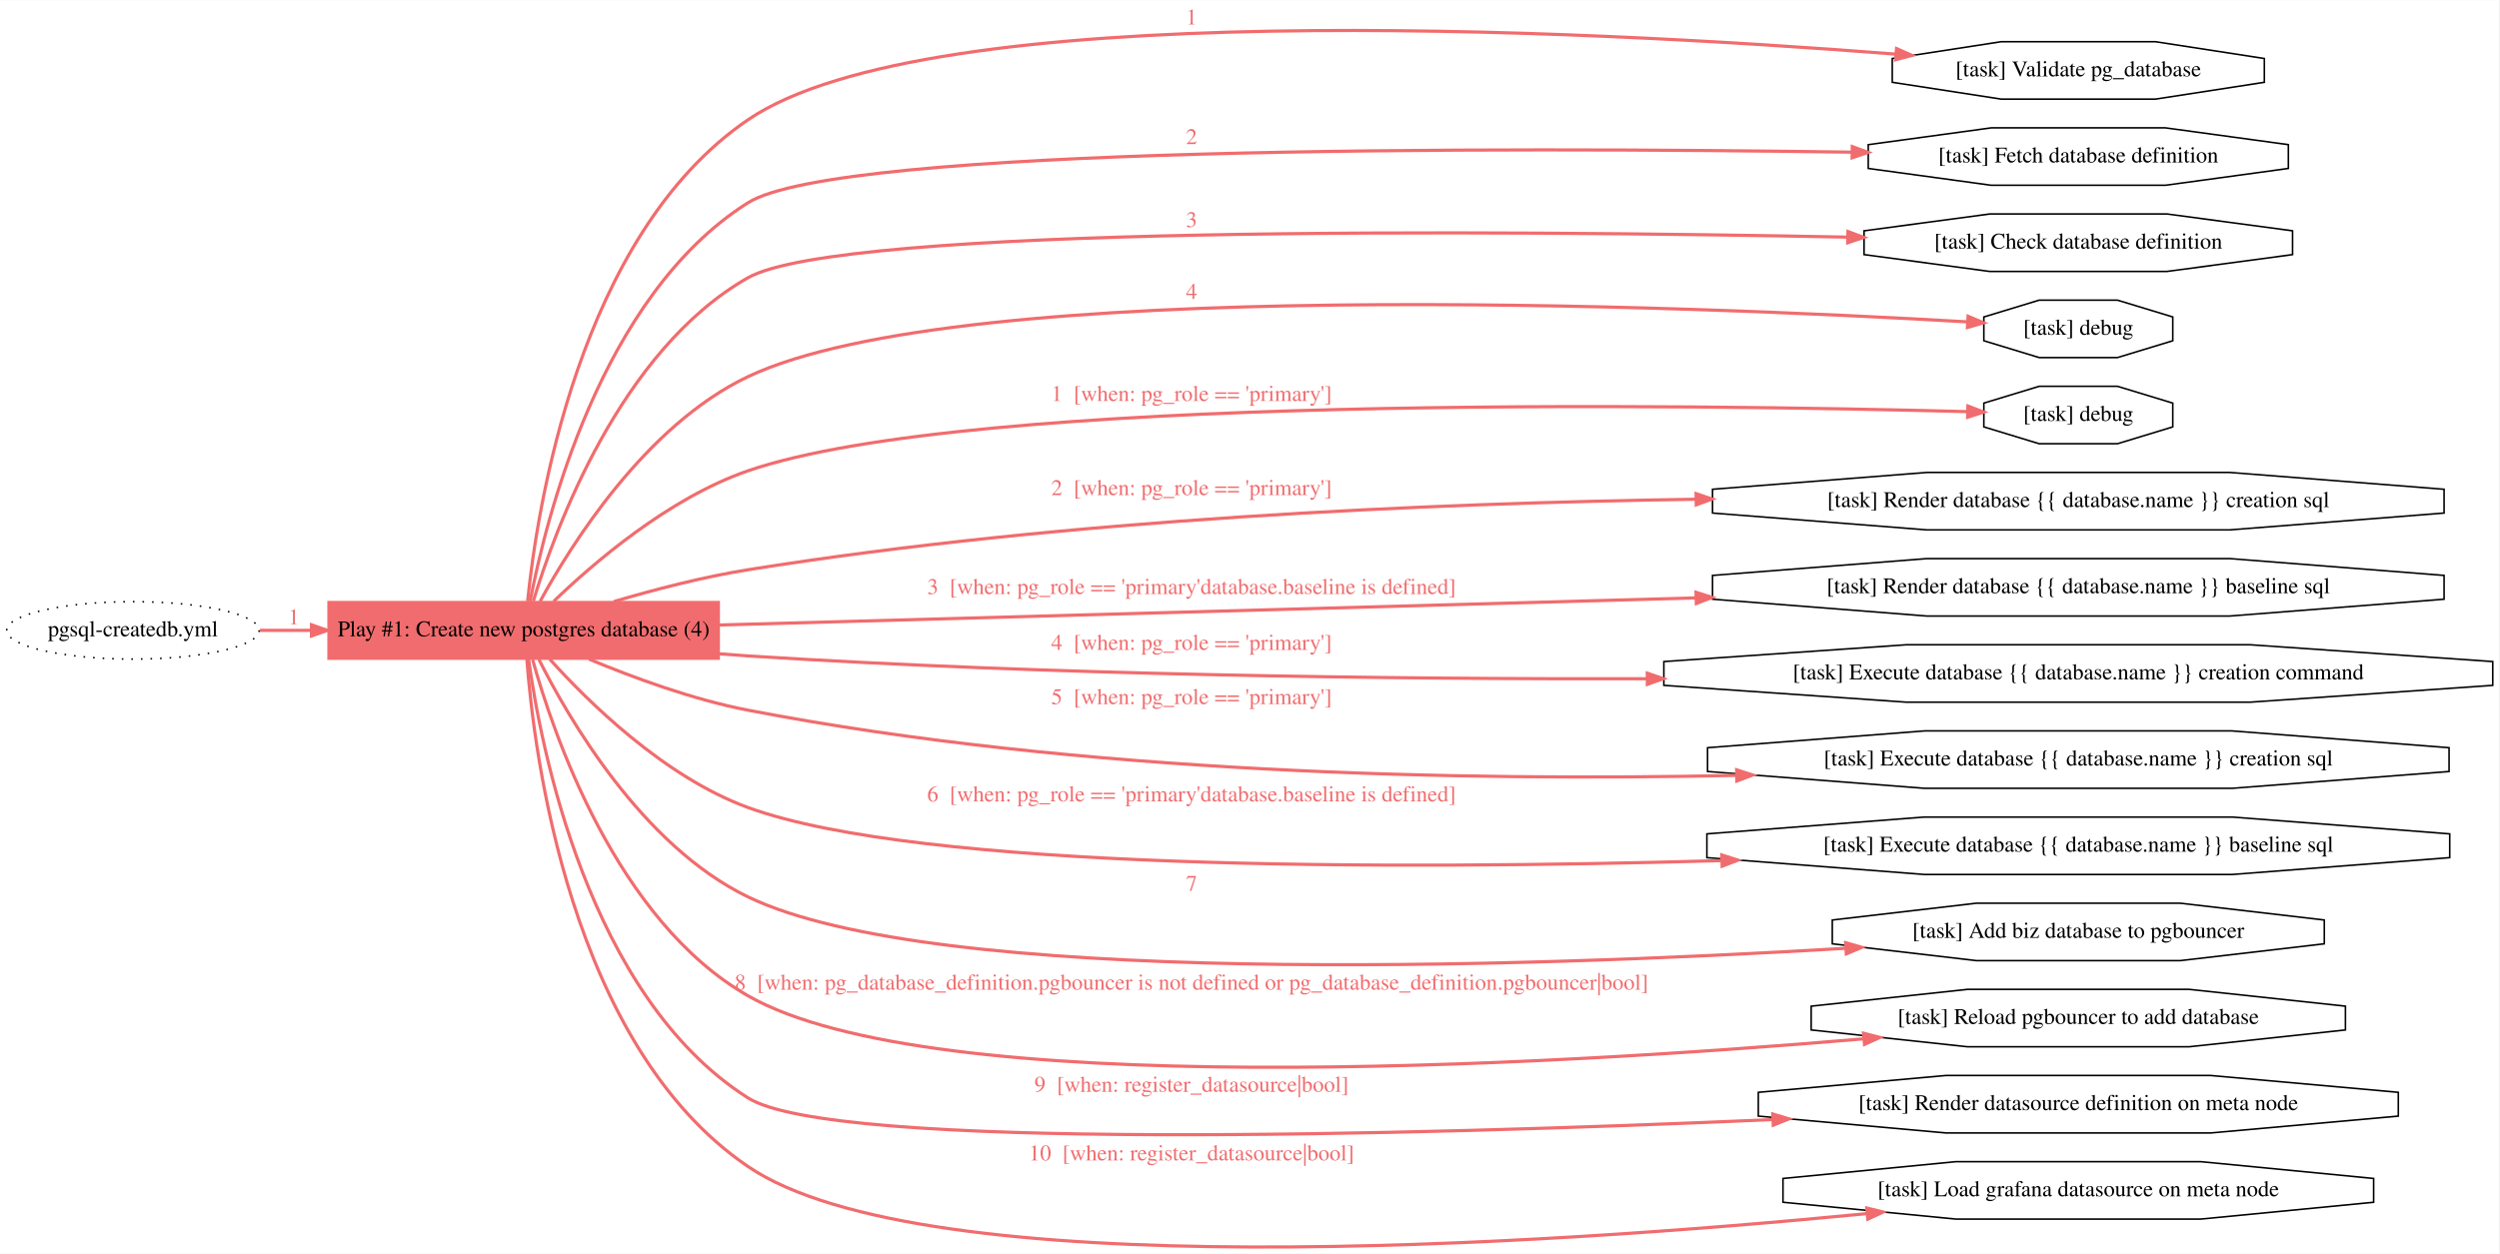
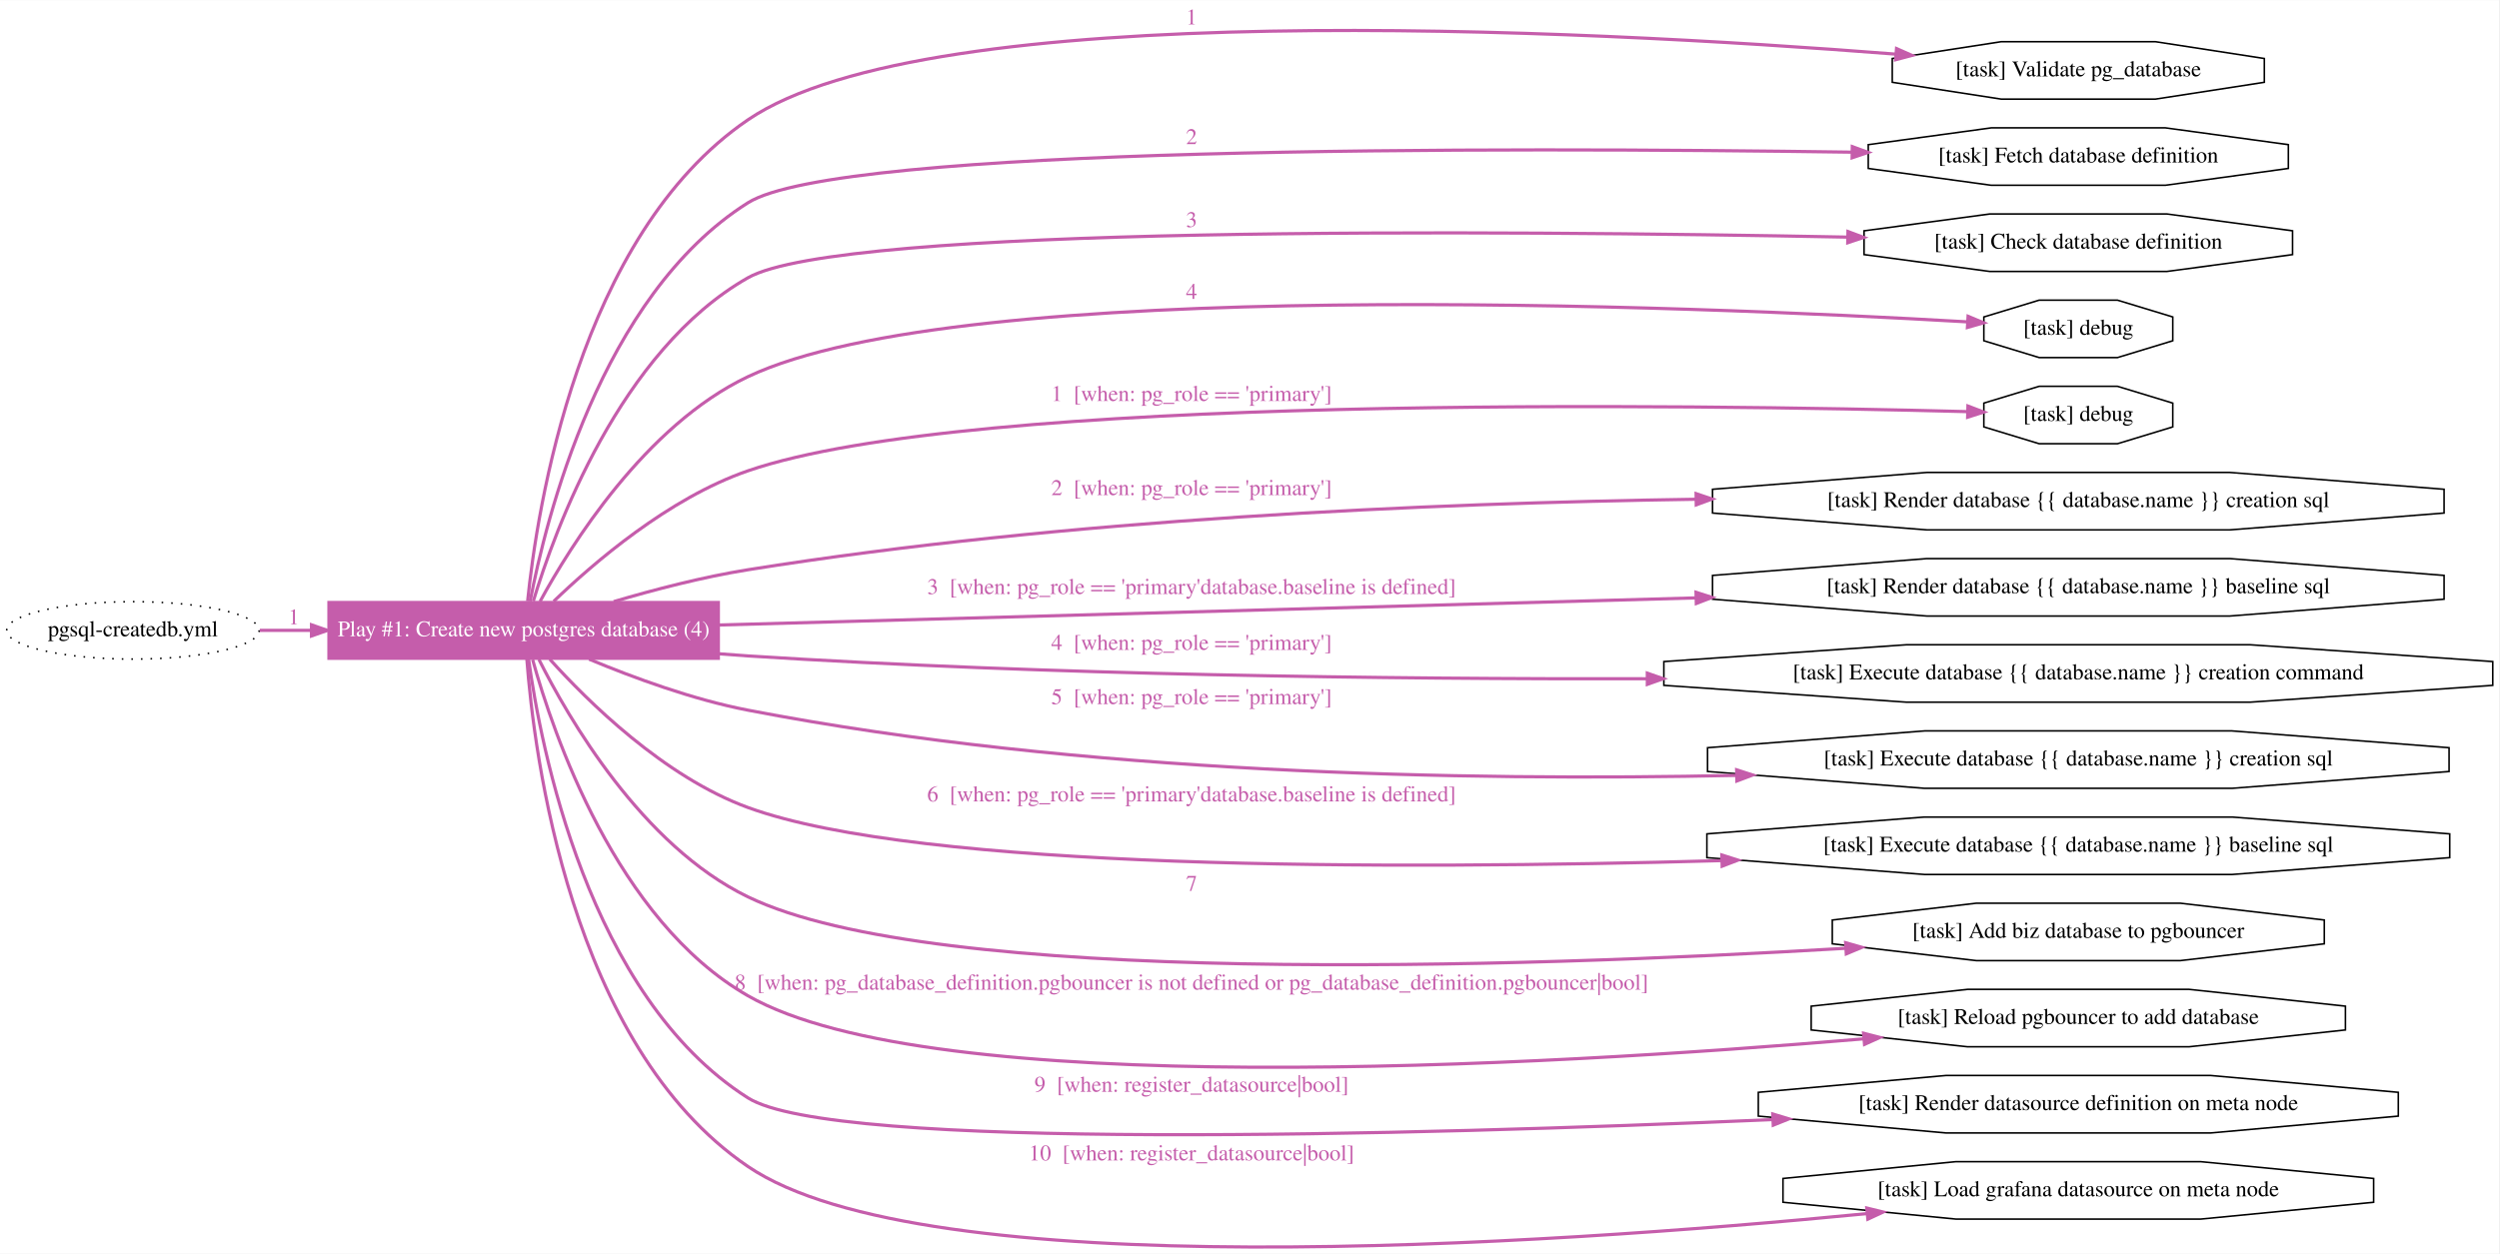
<svg xmlns="http://www.w3.org/2000/svg" xmlns:xlink="http://www.w3.org/1999/xlink" width="1566pt" height="786pt" viewBox="0.00 0.00 1565.76 785.62" id="svg">
  <style type="text/css" id="my_css">.node:hover, .edge:hover, path:hover, path + polygon:hover {
    cursor: pointer;
    stroke-width: 3;
    font-weight: bolder;
}

.my_hover {
    cursor: pointer;
    stroke-width: 3;
    font-weight: bolder;
}
</style>
  <g id="graph0" class="graph" transform="scale(1 1) rotate(0) translate(4 781.62)">
    <polygon fill="white" stroke="transparent" points="-4,4 -4,-781.62 1561.76,-781.62 1561.76,4 -4,4" />
    <g id="root_node" class="node">
      <ellipse fill="none" stroke="black" stroke-dasharray="1,5" cx="79.29" cy="-386.62" rx="79.09" ry="18" />
      <text text-anchor="middle" x="79.29" y="-382.92" font-family="Times,serif" font-size="14.00">pgsql-createdb.yml</text>
    </g>
-     <g id="play_5ed245e8-24b1-4538-a35b-d48f2c9ab6ff" class="node">
-       <g id="a_play_5ed245e8-24b1-4538-a35b-d48f2c9ab6ff">
+     <g id="play_2818ef16-acf0-4415-9d5e-5ada4d7c244e" class="node">
+       <g id="a_play_2818ef16-acf0-4415-9d5e-5ada4d7c244e">
        <a xlink:title="10.10.10.10     10.10.10.11     10.10.10.12     10.10.10.13">
-           <polygon fill="#f16c6e" stroke="#f16c6e" points="446.59,-404.62 201.59,-404.62 201.59,-368.62 446.59,-368.62 446.59,-404.62" />
-           <text text-anchor="middle" x="324.09" y="-382.92" font-family="Times,serif" font-size="14.00" fill="#000000">Play #1: Create new postgres database (4)</text>
+           <polygon fill="#c55dab" stroke="#c55dab" points="446.59,-404.62 201.59,-404.62 201.59,-368.62 446.59,-368.62 446.59,-404.62" />
+           <text text-anchor="middle" x="324.09" y="-382.92" font-family="Times,serif" font-size="14.00" fill="#ffffff">Play #1: Create new postgres database (4)</text>
        </a>
      </g>
      <links>
-         <link target="edge_7db48332-da4a-45f2-8425-89686d510e10" />
-         <link target="edge_0c568450-d9a9-450c-bc50-289a2c751a96" />
-         <link target="edge_372db931-2adc-46ee-9910-98bd2e74de0e" />
-         <link target="edge_db3e22be-122a-4fea-b2d1-d1adcf1a6cce" />
-         <link target="edge_1252e06b-4938-4b0b-80b2-6e00a6335a30" />
-         <link target="edge_b4023a4a-2160-4367-8f0a-73f3f4a47d5a" />
-         <link target="edge_b8e1da6e-32cc-4497-9374-b9baf5022bb5" />
-         <link target="edge_cfe14d60-c1db-4eef-a4a2-738dc29483af" />
-         <link target="edge_3b632abc-a283-41f7-94c6-3e51d675d9d2" />
-         <link target="edge_3048f0ad-319f-4ea0-b774-b60ad52df7cc" />
-         <link target="edge_287ac2d9-9163-47f5-b658-029d6ddae9b3" />
-         <link target="edge_0f86fc3e-99d8-4a23-abd9-0c663a0fc02d" />
-         <link target="edge_725b1747-9268-44bd-acf8-53848c28d695" />
-         <link target="edge_c90a2806-b56c-47c7-a96c-5cef1977f018" />
-       </links>
-     </g>
-     <g id="edge_c9774c9e-14cf-4a25-ae1f-a963b71d253c" class="edge">
-       <path fill="none" stroke="#f16c6e" stroke-width="2" d="M158.79,-386.62C169.18,-386.62 180.06,-386.62 191.05,-386.62" />
-       <polygon fill="#f16c6e" stroke="#f16c6e" stroke-width="2" points="191.17,-390.12 201.17,-386.62 191.17,-383.12 191.17,-390.12" />
-       <text text-anchor="middle" x="180.09" y="-390.42" font-family="Times,serif" font-size="14.00" fill="#f16c6e">1</text>
-     </g>
-     <g id="task_b64c8b09-56e6-4047-a548-268a64a4ece5" class="node">
+         <link target="edge_0a644279-d239-4b82-b98a-74b6551d19fa" />
+         <link target="edge_81970068-c070-4d62-b35b-686d7d66344c" />
+         <link target="edge_13987f9e-a7e7-4f54-a390-783a1b1d7f7d" />
+         <link target="edge_226969ec-2fc4-4748-b713-b65aec693471" />
+         <link target="edge_2060d4f2-d21d-4686-a136-7183465fdd01" />
+         <link target="edge_bbcc6e0c-0354-44ee-a349-4f990a53bcaa" />
+         <link target="edge_d2575d68-aa3f-40f5-844b-bdb3c76674a7" />
+         <link target="edge_b5f0dabf-0d61-46d4-adbf-b0e190e12a2e" />
+         <link target="edge_19bce2ed-431f-491d-aaa0-90af5dfde4a8" />
+         <link target="edge_17b54fed-6f3b-4442-b25a-f621c712ab85" />
+         <link target="edge_590be652-26b7-46ed-8e12-d9018d31feb5" />
+         <link target="edge_61776849-e5f1-411b-b688-90b618c95f9b" />
+         <link target="edge_03cd0023-5de1-4f80-a71f-746de662b029" />
+         <link target="edge_91d2f8e4-affe-40f4-90ed-cc5dfc3f857c" />
+       </links>
+     </g>
+     <g id="edge_40e4d270-7a9a-47c4-804b-09429dfcfd48" class="edge">
+       <path fill="none" stroke="#c55dab" stroke-width="2" d="M158.79,-386.62C169.18,-386.62 180.06,-386.62 191.05,-386.62" />
+       <polygon fill="#c55dab" stroke="#c55dab" stroke-width="2" points="191.17,-390.12 201.17,-386.62 191.17,-383.12 191.17,-390.12" />
+       <text text-anchor="middle" x="180.09" y="-390.42" font-family="Times,serif" font-size="14.00" fill="#c55dab">1</text>
+     </g>
+     <g id="task_49427914-efc3-428b-a100-e275b52ab2fa" class="node">
      <polygon fill="none" stroke="black" points="1414.73,-730.17 1414.73,-745.08 1346.46,-755.62 1249.89,-755.62 1181.61,-745.08 1181.61,-730.17 1249.89,-719.62 1346.46,-719.62 1414.73,-730.17" />
      <text text-anchor="middle" x="1298.17" y="-733.92" font-family="Times,serif" font-size="14.00">[task] Validate pg_database</text>
    </g>
-     <g id="edge_7db48332-da4a-45f2-8425-89686d510e10" class="edge">
-       <path fill="none" stroke="#f16c6e" stroke-width="2" d="M326.58,-404.92C332.31,-461.48 358.18,-634.07 464.59,-706.62 578.38,-784.22 983.62,-763.52 1183.71,-747.83" />
-       <polygon fill="#f16c6e" stroke="#f16c6e" stroke-width="2" points="1184.27,-751.3 1193.96,-747.02 1183.72,-744.32 1184.27,-751.3" />
-       <text text-anchor="middle" x="742.59" y="-766.42" font-family="Times,serif" font-size="14.00" fill="#f16c6e">1</text>
-       <links>
-         <link target="task_b64c8b09-56e6-4047-a548-268a64a4ece5" />
-       </links>
-     </g>
-     <g id="task_c4a47341-955c-4270-825d-93cc15c60c76" class="node">
+     <g id="edge_0a644279-d239-4b82-b98a-74b6551d19fa" class="edge">
+       <path fill="none" stroke="#c55dab" stroke-width="2" d="M326.58,-404.92C332.31,-461.48 358.18,-634.07 464.59,-706.62 578.38,-784.22 983.62,-763.52 1183.71,-747.83" />
+       <polygon fill="#c55dab" stroke="#c55dab" stroke-width="2" points="1184.27,-751.3 1193.96,-747.02 1183.72,-744.32 1184.27,-751.3" />
+       <text text-anchor="middle" x="742.59" y="-766.42" font-family="Times,serif" font-size="14.00" fill="#c55dab">1</text>
+       <links>
+         <link target="task_49427914-efc3-428b-a100-e275b52ab2fa" />
+       </links>
+     </g>
+     <g id="task_156c3218-64b2-401f-aae0-1dbba79ff9ac" class="node">
      <polygon fill="none" stroke="black" points="1429.78,-676.17 1429.78,-691.08 1352.69,-701.62 1243.66,-701.62 1166.57,-691.08 1166.57,-676.17 1243.66,-665.62 1352.69,-665.62 1429.78,-676.17" />
      <text text-anchor="middle" x="1298.17" y="-679.92" font-family="Times,serif" font-size="14.00">[task] Fetch database definition</text>
    </g>
-     <g id="edge_0c568450-d9a9-450c-bc50-289a2c751a96" class="edge">
-       <path fill="none" stroke="#f16c6e" stroke-width="2" d="M328.16,-404.85C337.73,-455.19 372.09,-596.27 464.59,-654.62 521.4,-690.47 934.19,-689.56 1156.4,-686.37" />
-       <polygon fill="#f16c6e" stroke="#f16c6e" stroke-width="2" points="1156.56,-689.86 1166.51,-686.22 1156.46,-682.87 1156.56,-689.86" />
-       <text text-anchor="middle" x="742.59" y="-691.42" font-family="Times,serif" font-size="14.00" fill="#f16c6e">2</text>
-       <links>
-         <link target="task_c4a47341-955c-4270-825d-93cc15c60c76" />
-       </links>
-     </g>
-     <g id="task_d0eff61a-8b17-4bee-8629-b93762bb287d" class="node">
+     <g id="edge_81970068-c070-4d62-b35b-686d7d66344c" class="edge">
+       <path fill="none" stroke="#c55dab" stroke-width="2" d="M328.16,-404.85C337.73,-455.19 372.09,-596.27 464.59,-654.62 521.4,-690.47 934.19,-689.56 1156.4,-686.37" />
+       <polygon fill="#c55dab" stroke="#c55dab" stroke-width="2" points="1156.56,-689.86 1166.51,-686.22 1156.46,-682.87 1156.56,-689.86" />
+       <text text-anchor="middle" x="742.59" y="-691.42" font-family="Times,serif" font-size="14.00" fill="#c55dab">2</text>
+       <links>
+         <link target="task_156c3218-64b2-401f-aae0-1dbba79ff9ac" />
+       </links>
+     </g>
+     <g id="task_5ede3556-747d-4e0a-8016-275e00cec48e" class="node">
      <polygon fill="none" stroke="black" points="1432.41,-622.17 1432.41,-637.08 1353.78,-647.62 1242.57,-647.62 1163.94,-637.08 1163.94,-622.17 1242.57,-611.62 1353.78,-611.62 1432.41,-622.17" />
      <text text-anchor="middle" x="1298.17" y="-625.92" font-family="Times,serif" font-size="14.00">[task] Check database definition</text>
    </g>
-     <g id="edge_372db931-2adc-46ee-9910-98bd2e74de0e" class="edge">
-       <path fill="none" stroke="#f16c6e" stroke-width="2" d="M330.15,-404.94C343.52,-449.25 384.32,-561.98 464.59,-607.62 522.69,-640.67 931.23,-637.45 1153.65,-633.12" />
-       <polygon fill="#f16c6e" stroke="#f16c6e" stroke-width="2" points="1153.85,-636.62 1163.78,-632.92 1153.71,-629.62 1153.85,-636.62" />
-       <text text-anchor="middle" x="742.59" y="-639.42" font-family="Times,serif" font-size="14.00" fill="#f16c6e">3</text>
-       <links>
-         <link target="task_d0eff61a-8b17-4bee-8629-b93762bb287d" />
-       </links>
-     </g>
-     <g id="task_d1b2d892-8414-41c9-a8e5-f4ff19ce759a" class="node">
+     <g id="edge_13987f9e-a7e7-4f54-a390-783a1b1d7f7d" class="edge">
+       <path fill="none" stroke="#c55dab" stroke-width="2" d="M330.15,-404.94C343.52,-449.25 384.32,-561.98 464.59,-607.62 522.69,-640.67 931.23,-637.45 1153.65,-633.12" />
+       <polygon fill="#c55dab" stroke="#c55dab" stroke-width="2" points="1153.85,-636.62 1163.78,-632.92 1153.71,-629.62 1153.85,-636.62" />
+       <text text-anchor="middle" x="742.59" y="-639.42" font-family="Times,serif" font-size="14.00" fill="#c55dab">3</text>
+       <links>
+         <link target="task_5ede3556-747d-4e0a-8016-275e00cec48e" />
+       </links>
+     </g>
+     <g id="task_68cbd6ea-d7d5-4833-b8bc-16a8081a8cb2" class="node">
      <polygon fill="none" stroke="black" points="1357.36,-568.17 1357.36,-583.08 1322.69,-593.62 1273.66,-593.62 1238.99,-583.08 1238.99,-568.17 1273.66,-557.62 1322.69,-557.62 1357.36,-568.17" />
      <text text-anchor="middle" x="1298.17" y="-571.92" font-family="Times,serif" font-size="14.00">[task] debug</text>
    </g>
-     <g id="edge_db3e22be-122a-4fea-b2d1-d1adcf1a6cce" class="edge">
-       <path fill="none" stroke="#f16c6e" stroke-width="2" d="M334.35,-404.71C353.3,-439.51 400.23,-515.07 464.59,-545.62 598.94,-609.42 1054.74,-590.08 1228.82,-580" />
-       <polygon fill="#f16c6e" stroke="#f16c6e" stroke-width="2" points="1229.11,-583.49 1238.89,-579.41 1228.7,-576.5 1229.11,-583.49" />
-       <text text-anchor="middle" x="742.59" y="-594.42" font-family="Times,serif" font-size="14.00" fill="#f16c6e">4</text>
-       <links>
-         <link target="task_d1b2d892-8414-41c9-a8e5-f4ff19ce759a" />
-       </links>
-     </g>
-     <g id="task_3e3e704c-f153-44f7-9543-668bf9320228" class="node">
+     <g id="edge_226969ec-2fc4-4748-b713-b65aec693471" class="edge">
+       <path fill="none" stroke="#c55dab" stroke-width="2" d="M334.35,-404.71C353.3,-439.51 400.23,-515.07 464.59,-545.62 598.94,-609.42 1054.74,-590.08 1228.82,-580" />
+       <polygon fill="#c55dab" stroke="#c55dab" stroke-width="2" points="1229.11,-583.49 1238.89,-579.41 1228.7,-576.5 1229.11,-583.49" />
+       <text text-anchor="middle" x="742.59" y="-594.42" font-family="Times,serif" font-size="14.00" fill="#c55dab">4</text>
+       <links>
+         <link target="task_68cbd6ea-d7d5-4833-b8bc-16a8081a8cb2" />
+       </links>
+     </g>
+     <g id="task_3a830992-8ac0-405a-930d-f24aab7da0f7" class="node">
      <polygon fill="none" stroke="black" points="1357.36,-514.17 1357.36,-529.08 1322.69,-539.62 1273.66,-539.62 1238.99,-529.08 1238.99,-514.17 1273.66,-503.62 1322.69,-503.62 1357.36,-514.17" />
      <text text-anchor="middle" x="1298.17" y="-517.92" font-family="Times,serif" font-size="14.00">[task] debug</text>
    </g>
-     <g id="edge_1252e06b-4938-4b0b-80b2-6e00a6335a30" class="edge">
-       <path fill="none" stroke="#f16c6e" stroke-width="2" d="M342.91,-404.81C367.66,-428.68 415,-469.53 464.59,-486.62 604.99,-535.03 1055.69,-528.3 1228.68,-523.74" />
-       <polygon fill="#f16c6e" stroke="#f16c6e" stroke-width="2" points="1229.02,-527.24 1238.93,-523.47 1228.83,-520.24 1229.02,-527.24" />
-       <text text-anchor="middle" x="742.59" y="-530.42" font-family="Times,serif" font-size="14.00" fill="#f16c6e">1  [when: pg_role == 'primary']</text>
-       <links>
-         <link target="task_3e3e704c-f153-44f7-9543-668bf9320228" />
-       </links>
-     </g>
-     <g id="task_57f8fe9e-4547-420a-a715-49423b87fb6e" class="node">
+     <g id="edge_2060d4f2-d21d-4686-a136-7183465fdd01" class="edge">
+       <path fill="none" stroke="#c55dab" stroke-width="2" d="M342.91,-404.81C367.66,-428.68 415,-469.53 464.59,-486.62 604.99,-535.03 1055.69,-528.3 1228.68,-523.74" />
+       <polygon fill="#c55dab" stroke="#c55dab" stroke-width="2" points="1229.02,-527.24 1238.93,-523.47 1228.83,-520.24 1229.02,-527.24" />
+       <text text-anchor="middle" x="742.59" y="-530.42" font-family="Times,serif" font-size="14.00" fill="#c55dab">1  [when: pg_role == 'primary']</text>
+       <links>
+         <link target="task_3a830992-8ac0-405a-930d-f24aab7da0f7" />
+       </links>
+     </g>
+     <g id="task_ca537472-d442-4009-bae8-b9257aa4ed48" class="node">
      <polygon fill="none" stroke="black" points="1527.35,-460.17 1527.35,-475.08 1393.1,-485.62 1203.25,-485.62 1069,-475.08 1069,-460.17 1203.25,-449.62 1393.1,-449.62 1527.35,-460.17" />
      <text text-anchor="middle" x="1298.17" y="-463.92" font-family="Times,serif" font-size="14.00">[task] Render database {{ database.name }} creation sql</text>
    </g>
-     <g id="edge_b4023a4a-2160-4367-8f0a-73f3f4a47d5a" class="edge">
-       <path fill="none" stroke="#f16c6e" stroke-width="2" d="M380.49,-404.65C405.85,-412.14 436.45,-420.12 464.59,-424.62 663.12,-456.41 891.34,-466.36 1058.58,-468.82" />
-       <polygon fill="#f16c6e" stroke="#f16c6e" stroke-width="2" points="1058.7,-472.32 1068.75,-468.96 1058.8,-465.32 1058.7,-472.32" />
-       <text text-anchor="middle" x="742.59" y="-471.42" font-family="Times,serif" font-size="14.00" fill="#f16c6e">2  [when: pg_role == 'primary']</text>
-       <links>
-         <link target="task_57f8fe9e-4547-420a-a715-49423b87fb6e" />
-       </links>
-     </g>
-     <g id="task_bbe9b1f8-e811-4386-aedc-fe7bbe9297c3" class="node">
+     <g id="edge_bbcc6e0c-0354-44ee-a349-4f990a53bcaa" class="edge">
+       <path fill="none" stroke="#c55dab" stroke-width="2" d="M380.49,-404.65C405.85,-412.14 436.45,-420.12 464.59,-424.62 663.12,-456.41 891.34,-466.36 1058.58,-468.82" />
+       <polygon fill="#c55dab" stroke="#c55dab" stroke-width="2" points="1058.7,-472.32 1068.75,-468.96 1058.8,-465.32 1058.7,-472.32" />
+       <text text-anchor="middle" x="742.59" y="-471.42" font-family="Times,serif" font-size="14.00" fill="#c55dab">2  [when: pg_role == 'primary']</text>
+       <links>
+         <link target="task_ca537472-d442-4009-bae8-b9257aa4ed48" />
+       </links>
+     </g>
+     <g id="task_09111824-67cf-46f5-9d53-c346082942d9" class="node">
      <polygon fill="none" stroke="black" points="1527.35,-406.17 1527.35,-421.08 1393.1,-431.62 1203.25,-431.62 1069,-421.08 1069,-406.17 1203.25,-395.62 1393.1,-395.62 1527.35,-406.17" />
      <text text-anchor="middle" x="1298.17" y="-409.92" font-family="Times,serif" font-size="14.00">[task] Render database {{ database.name }} baseline sql</text>
    </g>
-     <g id="edge_b8e1da6e-32cc-4497-9374-b9baf5022bb5" class="edge">
-       <path fill="none" stroke="#f16c6e" stroke-width="2" d="M446.73,-390C599.45,-394.24 864.89,-401.62 1058.7,-407" />
-       <polygon fill="#f16c6e" stroke="#f16c6e" stroke-width="2" points="1058.65,-410.5 1068.74,-407.28 1058.84,-403.5 1058.65,-410.5" />
-       <text text-anchor="middle" x="742.59" y="-409.42" font-family="Times,serif" font-size="14.00" fill="#f16c6e">3  [when: pg_role == 'primary'database.baseline is defined]</text>
-       <links>
-         <link target="task_bbe9b1f8-e811-4386-aedc-fe7bbe9297c3" />
-       </links>
-     </g>
-     <g id="task_11496838-e111-4f29-bccb-1c669b970644" class="node">
+     <g id="edge_d2575d68-aa3f-40f5-844b-bdb3c76674a7" class="edge">
+       <path fill="none" stroke="#c55dab" stroke-width="2" d="M446.73,-390C599.45,-394.24 864.89,-401.62 1058.7,-407" />
+       <polygon fill="#c55dab" stroke="#c55dab" stroke-width="2" points="1058.65,-410.5 1068.74,-407.28 1058.84,-403.5 1058.65,-410.5" />
+       <text text-anchor="middle" x="742.59" y="-409.42" font-family="Times,serif" font-size="14.00" fill="#c55dab">3  [when: pg_role == 'primary'database.baseline is defined]</text>
+       <links>
+         <link target="task_09111824-67cf-46f5-9d53-c346082942d9" />
+       </links>
+     </g>
+     <g id="task_40cb8118-36e9-4865-84ce-5c27e1b0eee0" class="node">
      <polygon fill="none" stroke="black" points="1557.85,-352.17 1557.85,-367.08 1405.74,-377.62 1190.61,-377.62 1038.5,-367.08 1038.5,-352.17 1190.61,-341.62 1405.74,-341.62 1557.85,-352.17" />
      <text text-anchor="middle" x="1298.17" y="-355.92" font-family="Times,serif" font-size="14.00">[task] Execute database {{ database.name }} creation command</text>
    </g>
-     <g id="edge_cfe14d60-c1db-4eef-a4a2-738dc29483af" class="edge">
-       <path fill="none" stroke="#f16c6e" stroke-width="2" d="M446.75,-371.94C452.78,-371.44 458.75,-371 464.59,-370.62 652.52,-358.64 864.79,-356 1027.96,-356.3" />
-       <polygon fill="#f16c6e" stroke="#f16c6e" stroke-width="2" points="1028.13,-359.8 1038.14,-356.33 1028.15,-352.8 1028.13,-359.8" />
-       <text text-anchor="middle" x="742.59" y="-374.42" font-family="Times,serif" font-size="14.00" fill="#f16c6e">4  [when: pg_role == 'primary']</text>
-       <links>
-         <link target="task_11496838-e111-4f29-bccb-1c669b970644" />
-       </links>
-     </g>
-     <g id="task_c7bac0ef-bdb0-4386-8077-7372a5fbfd3b" class="node">
+     <g id="edge_b5f0dabf-0d61-46d4-adbf-b0e190e12a2e" class="edge">
+       <path fill="none" stroke="#c55dab" stroke-width="2" d="M446.75,-371.94C452.78,-371.44 458.75,-371 464.59,-370.62 652.52,-358.64 864.79,-356 1027.96,-356.3" />
+       <polygon fill="#c55dab" stroke="#c55dab" stroke-width="2" points="1028.13,-359.8 1038.14,-356.33 1028.15,-352.8 1028.13,-359.8" />
+       <text text-anchor="middle" x="742.59" y="-374.42" font-family="Times,serif" font-size="14.00" fill="#c55dab">4  [when: pg_role == 'primary']</text>
+       <links>
+         <link target="task_40cb8118-36e9-4865-84ce-5c27e1b0eee0" />
+       </links>
+     </g>
+     <g id="task_95d90a0a-30ba-44e1-9d9e-86f381c2f970" class="node">
      <polygon fill="none" stroke="black" points="1530.48,-298.17 1530.48,-313.08 1394.4,-323.62 1201.95,-323.62 1065.87,-313.08 1065.87,-298.17 1201.95,-287.62 1394.4,-287.62 1530.48,-298.17" />
      <text text-anchor="middle" x="1298.17" y="-301.92" font-family="Times,serif" font-size="14.00">[task] Execute database {{ database.name }} creation sql</text>
    </g>
-     <g id="edge_3b632abc-a283-41f7-94c6-3e51d675d9d2" class="edge">
-       <path fill="none" stroke="#f16c6e" stroke-width="2" d="M365.06,-368.59C392.46,-357.15 429.98,-343.3 464.59,-336.62 672.42,-296.51 914.7,-292.12 1084.13,-295.73" />
-       <polygon fill="#f16c6e" stroke="#f16c6e" stroke-width="2" points="1084.09,-299.23 1094.17,-295.96 1084.25,-292.23 1084.09,-299.23" />
-       <text text-anchor="middle" x="742.59" y="-340.42" font-family="Times,serif" font-size="14.00" fill="#f16c6e">5  [when: pg_role == 'primary']</text>
-       <links>
-         <link target="task_c7bac0ef-bdb0-4386-8077-7372a5fbfd3b" />
-       </links>
-     </g>
-     <g id="task_4e3c29d6-8491-46dc-99f9-6cdb9304b1cd" class="node">
+     <g id="edge_19bce2ed-431f-491d-aaa0-90af5dfde4a8" class="edge">
+       <path fill="none" stroke="#c55dab" stroke-width="2" d="M365.06,-368.59C392.46,-357.15 429.98,-343.3 464.59,-336.62 672.42,-296.51 914.7,-292.12 1084.13,-295.73" />
+       <polygon fill="#c55dab" stroke="#c55dab" stroke-width="2" points="1084.09,-299.23 1094.17,-295.96 1084.25,-292.23 1084.09,-299.23" />
+       <text text-anchor="middle" x="742.59" y="-340.42" font-family="Times,serif" font-size="14.00" fill="#c55dab">5  [when: pg_role == 'primary']</text>
+       <links>
+         <link target="task_95d90a0a-30ba-44e1-9d9e-86f381c2f970" />
+       </links>
+     </g>
+     <g id="task_78d7348b-607a-4aec-939b-3227622f5011" class="node">
      <polygon fill="none" stroke="black" points="1530.89,-244.17 1530.89,-259.08 1394.57,-269.62 1201.78,-269.62 1065.46,-259.08 1065.46,-244.17 1201.78,-233.62 1394.57,-233.62 1530.89,-244.17" />
      <text text-anchor="middle" x="1298.17" y="-247.92" font-family="Times,serif" font-size="14.00">[task] Execute database {{ database.name }} baseline sql</text>
    </g>
-     <g id="edge_3048f0ad-319f-4ea0-b774-b60ad52df7cc" class="edge">
-       <path fill="none" stroke="#f16c6e" stroke-width="2" d="M340.44,-368.58C364.02,-342.38 411.97,-294.86 464.59,-275.62 572.41,-236.21 866.75,-236.45 1074.78,-242.32" />
-       <polygon fill="#f16c6e" stroke="#f16c6e" stroke-width="2" points="1074.83,-245.83 1084.93,-242.62 1075.03,-238.83 1074.83,-245.83" />
-       <text text-anchor="middle" x="742.59" y="-279.42" font-family="Times,serif" font-size="14.00" fill="#f16c6e">6  [when: pg_role == 'primary'database.baseline is defined]</text>
-       <links>
-         <link target="task_4e3c29d6-8491-46dc-99f9-6cdb9304b1cd" />
-       </links>
-     </g>
-     <g id="task_5c0b2898-abe7-4fea-8a85-9befe5c80f2b" class="node">
+     <g id="edge_17b54fed-6f3b-4442-b25a-f621c712ab85" class="edge">
+       <path fill="none" stroke="#c55dab" stroke-width="2" d="M340.44,-368.58C364.02,-342.38 411.97,-294.86 464.59,-275.62 572.41,-236.21 866.75,-236.45 1074.78,-242.32" />
+       <polygon fill="#c55dab" stroke="#c55dab" stroke-width="2" points="1074.83,-245.83 1084.93,-242.62 1075.03,-238.83 1074.83,-245.83" />
+       <text text-anchor="middle" x="742.59" y="-279.42" font-family="Times,serif" font-size="14.00" fill="#c55dab">6  [when: pg_role == 'primary'database.baseline is defined]</text>
+       <links>
+         <link target="task_78d7348b-607a-4aec-939b-3227622f5011" />
+       </links>
+     </g>
+     <g id="task_06ecafa7-34f0-45a5-a351-d79b1e2eadb0" class="node">
      <polygon fill="none" stroke="black" points="1452.3,-190.17 1452.3,-205.08 1362.02,-215.62 1234.33,-215.62 1144.04,-205.08 1144.04,-190.17 1234.33,-179.62 1362.02,-179.62 1452.3,-190.17" />
      <text text-anchor="middle" x="1298.17" y="-193.92" font-family="Times,serif" font-size="14.00">[task] Add biz database to pgbouncer</text>
    </g>
-     <g id="edge_287ac2d9-9163-47f5-b658-029d6ddae9b3" class="edge">
-       <path fill="none" stroke="#f16c6e" stroke-width="2" d="M333.64,-368.44C351.81,-332.22 398.1,-251.79 464.59,-219.62 581.87,-162.88 946.6,-175.12 1152.29,-187.35" />
-       <polygon fill="#f16c6e" stroke="#f16c6e" stroke-width="2" points="1152.38,-190.86 1162.57,-187.96 1152.8,-183.87 1152.38,-190.86" />
-       <text text-anchor="middle" x="742.59" y="-223.42" font-family="Times,serif" font-size="14.00" fill="#f16c6e">7</text>
-       <links>
-         <link target="task_5c0b2898-abe7-4fea-8a85-9befe5c80f2b" />
-       </links>
-     </g>
-     <g id="task_f488fa81-109d-415d-a3ba-8156ad9a01b1" class="node">
+     <g id="edge_590be652-26b7-46ed-8e12-d9018d31feb5" class="edge">
+       <path fill="none" stroke="#c55dab" stroke-width="2" d="M333.64,-368.44C351.81,-332.22 398.1,-251.79 464.59,-219.62 581.87,-162.88 946.6,-175.12 1152.29,-187.35" />
+       <polygon fill="#c55dab" stroke="#c55dab" stroke-width="2" points="1152.38,-190.86 1162.57,-187.96 1152.8,-183.87 1152.38,-190.86" />
+       <text text-anchor="middle" x="742.59" y="-223.42" font-family="Times,serif" font-size="14.00" fill="#c55dab">7</text>
+       <links>
+         <link target="task_06ecafa7-34f0-45a5-a351-d79b1e2eadb0" />
+       </links>
+     </g>
+     <g id="task_8e28eeb7-9379-4889-b534-51875ce20fc1" class="node">
      <polygon fill="none" stroke="black" points="1465.54,-136.17 1465.54,-151.08 1367.5,-161.62 1228.85,-161.62 1130.81,-151.08 1130.81,-136.17 1228.85,-125.62 1367.5,-125.62 1465.54,-136.17" />
      <text text-anchor="middle" x="1298.17" y="-139.92" font-family="Times,serif" font-size="14.00">[task] Reload pgbouncer to add database</text>
    </g>
-     <g id="edge_0f86fc3e-99d8-4a23-abd9-0c663a0fc02d" class="edge">
-       <path fill="none" stroke="#f16c6e" stroke-width="2" d="M329.72,-368.3C342.33,-322.8 381.98,-204.95 464.59,-157.62 579.93,-91.55 959.19,-113.18 1163.68,-130.6" />
-       <polygon fill="#f16c6e" stroke="#f16c6e" stroke-width="2" points="1163.62,-134.11 1173.89,-131.48 1164.22,-127.14 1163.62,-134.11" />
-       <text text-anchor="middle" x="742.59" y="-161.42" font-family="Times,serif" font-size="14.00" fill="#f16c6e">8  [when: pg_database_definition.pgbouncer is not defined or pg_database_definition.pgbouncer|bool]</text>
-       <links>
-         <link target="task_f488fa81-109d-415d-a3ba-8156ad9a01b1" />
-       </links>
-     </g>
-     <g id="task_c8dad9b2-63d3-4005-a793-7eb5e477f27e" class="node">
+     <g id="edge_61776849-e5f1-411b-b688-90b618c95f9b" class="edge">
+       <path fill="none" stroke="#c55dab" stroke-width="2" d="M329.72,-368.3C342.33,-322.8 381.98,-204.95 464.59,-157.62 579.93,-91.55 959.19,-113.18 1163.68,-130.6" />
+       <polygon fill="#c55dab" stroke="#c55dab" stroke-width="2" points="1163.62,-134.11 1173.89,-131.48 1164.22,-127.14 1163.62,-134.11" />
+       <text text-anchor="middle" x="742.59" y="-161.42" font-family="Times,serif" font-size="14.00" fill="#c55dab">8  [when: pg_database_definition.pgbouncer is not defined or pg_database_definition.pgbouncer|bool]</text>
+       <links>
+         <link target="task_8e28eeb7-9379-4889-b534-51875ce20fc1" />
+       </links>
+     </g>
+     <g id="task_c85d6338-c790-4b78-89c0-d2f2d4cde159" class="node">
      <polygon fill="none" stroke="black" points="1498.67,-82.17 1498.67,-97.08 1381.22,-107.62 1215.13,-107.62 1097.68,-97.08 1097.68,-82.17 1215.13,-71.62 1381.22,-71.62 1498.67,-82.17" />
      <text text-anchor="middle" x="1298.17" y="-85.92" font-family="Times,serif" font-size="14.00">[task] Render datasource definition on meta node</text>
    </g>
-     <g id="edge_725b1747-9268-44bd-acf8-53848c28d695" class="edge">
-       <path fill="none" stroke="#f16c6e" stroke-width="2" d="M327.2,-368.55C334.54,-315.07 364.22,-157.33 464.59,-93.62 517.27,-60.18 877.71,-70.03 1106.75,-79.99" />
-       <polygon fill="#f16c6e" stroke="#f16c6e" stroke-width="2" points="1106.73,-83.49 1116.88,-80.44 1107.04,-76.5 1106.73,-83.49" />
-       <text text-anchor="middle" x="742.59" y="-97.42" font-family="Times,serif" font-size="14.00" fill="#f16c6e">9  [when: register_datasource|bool]</text>
-       <links>
-         <link target="task_c8dad9b2-63d3-4005-a793-7eb5e477f27e" />
-       </links>
-     </g>
-     <g id="task_615ab081-1e65-40f7-abae-225d1df14db5" class="node">
+     <g id="edge_03cd0023-5de1-4f80-a71f-746de662b029" class="edge">
+       <path fill="none" stroke="#c55dab" stroke-width="2" d="M327.2,-368.55C334.54,-315.07 364.22,-157.33 464.59,-93.62 517.27,-60.18 877.71,-70.03 1106.75,-79.99" />
+       <polygon fill="#c55dab" stroke="#c55dab" stroke-width="2" points="1106.73,-83.49 1116.88,-80.44 1107.04,-76.5 1106.73,-83.49" />
+       <text text-anchor="middle" x="742.59" y="-97.42" font-family="Times,serif" font-size="14.00" fill="#c55dab">9  [when: register_datasource|bool]</text>
+       <links>
+         <link target="task_c85d6338-c790-4b78-89c0-d2f2d4cde159" />
+       </links>
+     </g>
+     <g id="task_bd0a07f2-a7f2-471a-b5f3-306804e383ea" class="node">
      <polygon fill="none" stroke="black" points="1483.21,-28.17 1483.21,-43.08 1374.82,-53.62 1221.53,-53.62 1113.14,-43.08 1113.14,-28.17 1221.53,-17.62 1374.82,-17.62 1483.21,-28.17" />
      <text text-anchor="middle" x="1298.17" y="-31.92" font-family="Times,serif" font-size="14.00">[task] Load grafana datasource on meta node</text>
    </g>
-     <g id="edge_c90a2806-b56c-47c7-a96c-5cef1977f018" class="edge">
-       <path fill="none" stroke="#f16c6e" stroke-width="2" d="M326.1,-368.6C330.44,-310.37 352.85,-126.68 464.59,-50.62 575.06,24.57 960.21,-1.02 1165.68,-21.04" />
-       <polygon fill="#f16c6e" stroke="#f16c6e" stroke-width="2" points="1165.63,-24.55 1175.93,-22.05 1166.32,-17.59 1165.63,-24.55" />
-       <text text-anchor="middle" x="742.59" y="-54.42" font-family="Times,serif" font-size="14.00" fill="#f16c6e">10  [when: register_datasource|bool]</text>
-       <links>
-         <link target="task_615ab081-1e65-40f7-abae-225d1df14db5" />
+     <g id="edge_91d2f8e4-affe-40f4-90ed-cc5dfc3f857c" class="edge">
+       <path fill="none" stroke="#c55dab" stroke-width="2" d="M326.1,-368.6C330.44,-310.37 352.85,-126.68 464.59,-50.62 575.06,24.57 960.21,-1.02 1165.68,-21.04" />
+       <polygon fill="#c55dab" stroke="#c55dab" stroke-width="2" points="1165.63,-24.55 1175.93,-22.05 1166.32,-17.59 1165.63,-24.55" />
+       <text text-anchor="middle" x="742.59" y="-54.42" font-family="Times,serif" font-size="14.00" fill="#c55dab">10  [when: register_datasource|bool]</text>
+       <links>
+         <link target="task_bd0a07f2-a7f2-471a-b5f3-306804e383ea" />
      </links>
    </g>
  </g>
</svg>
